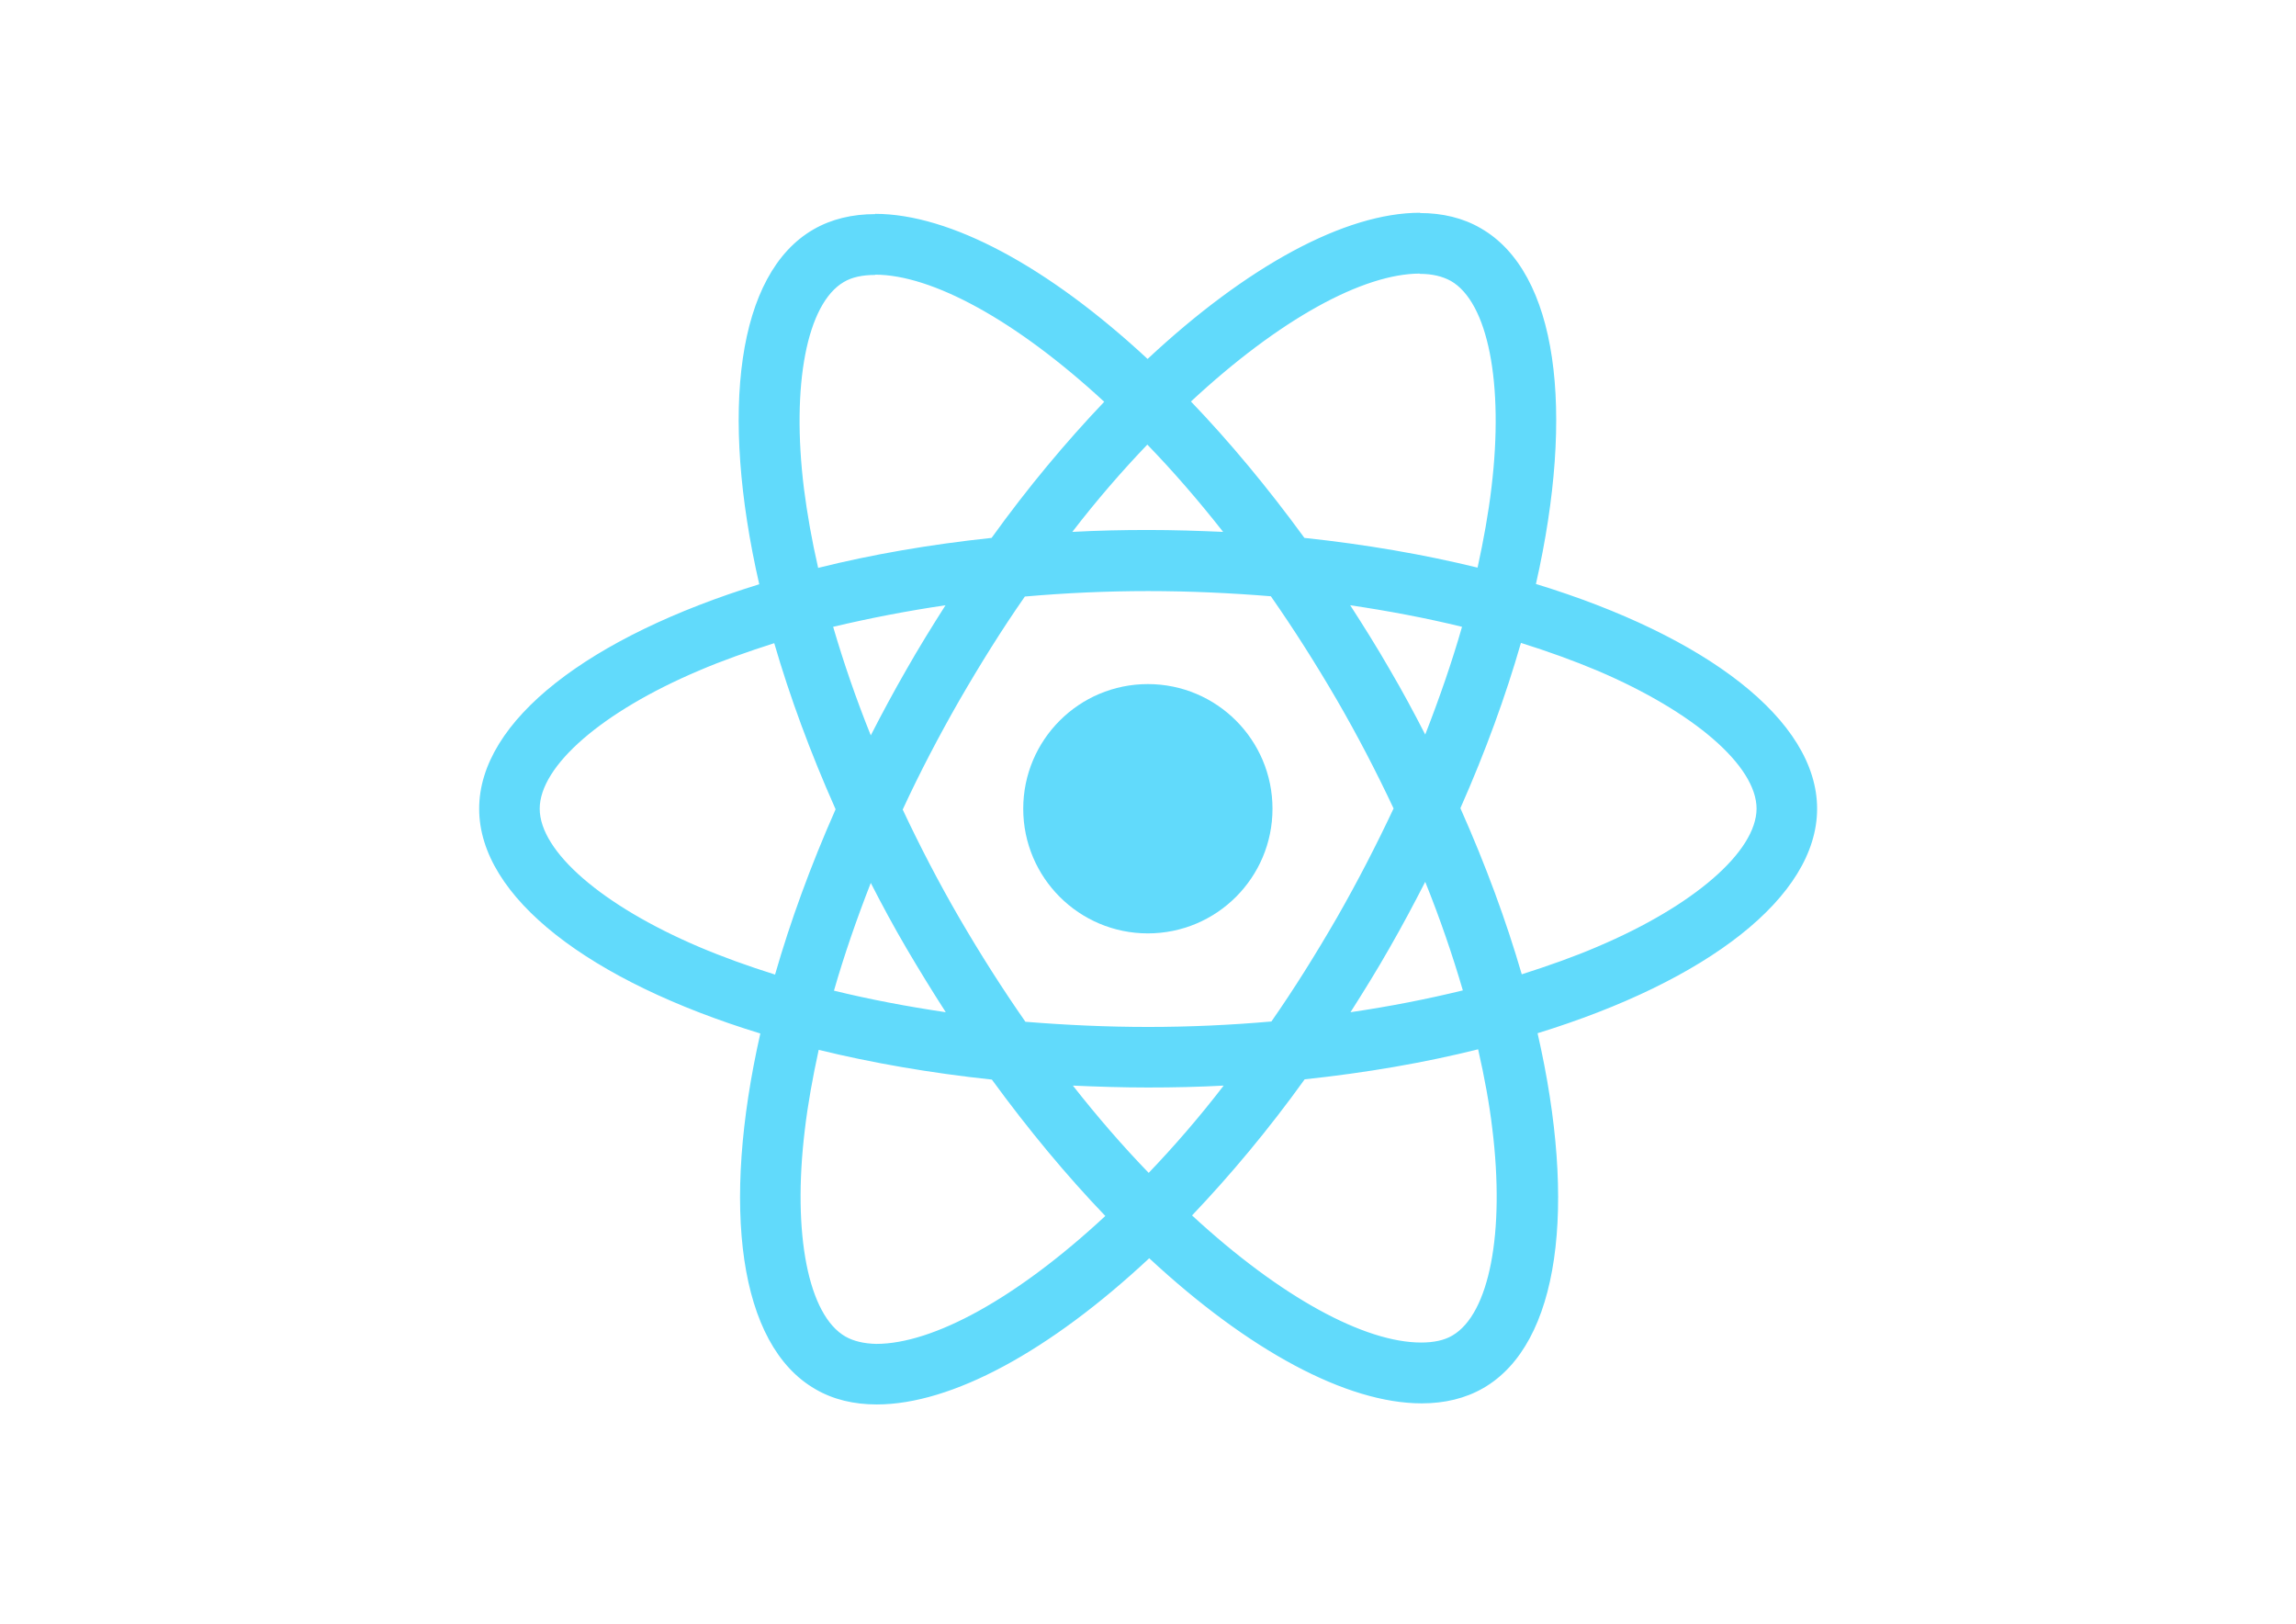
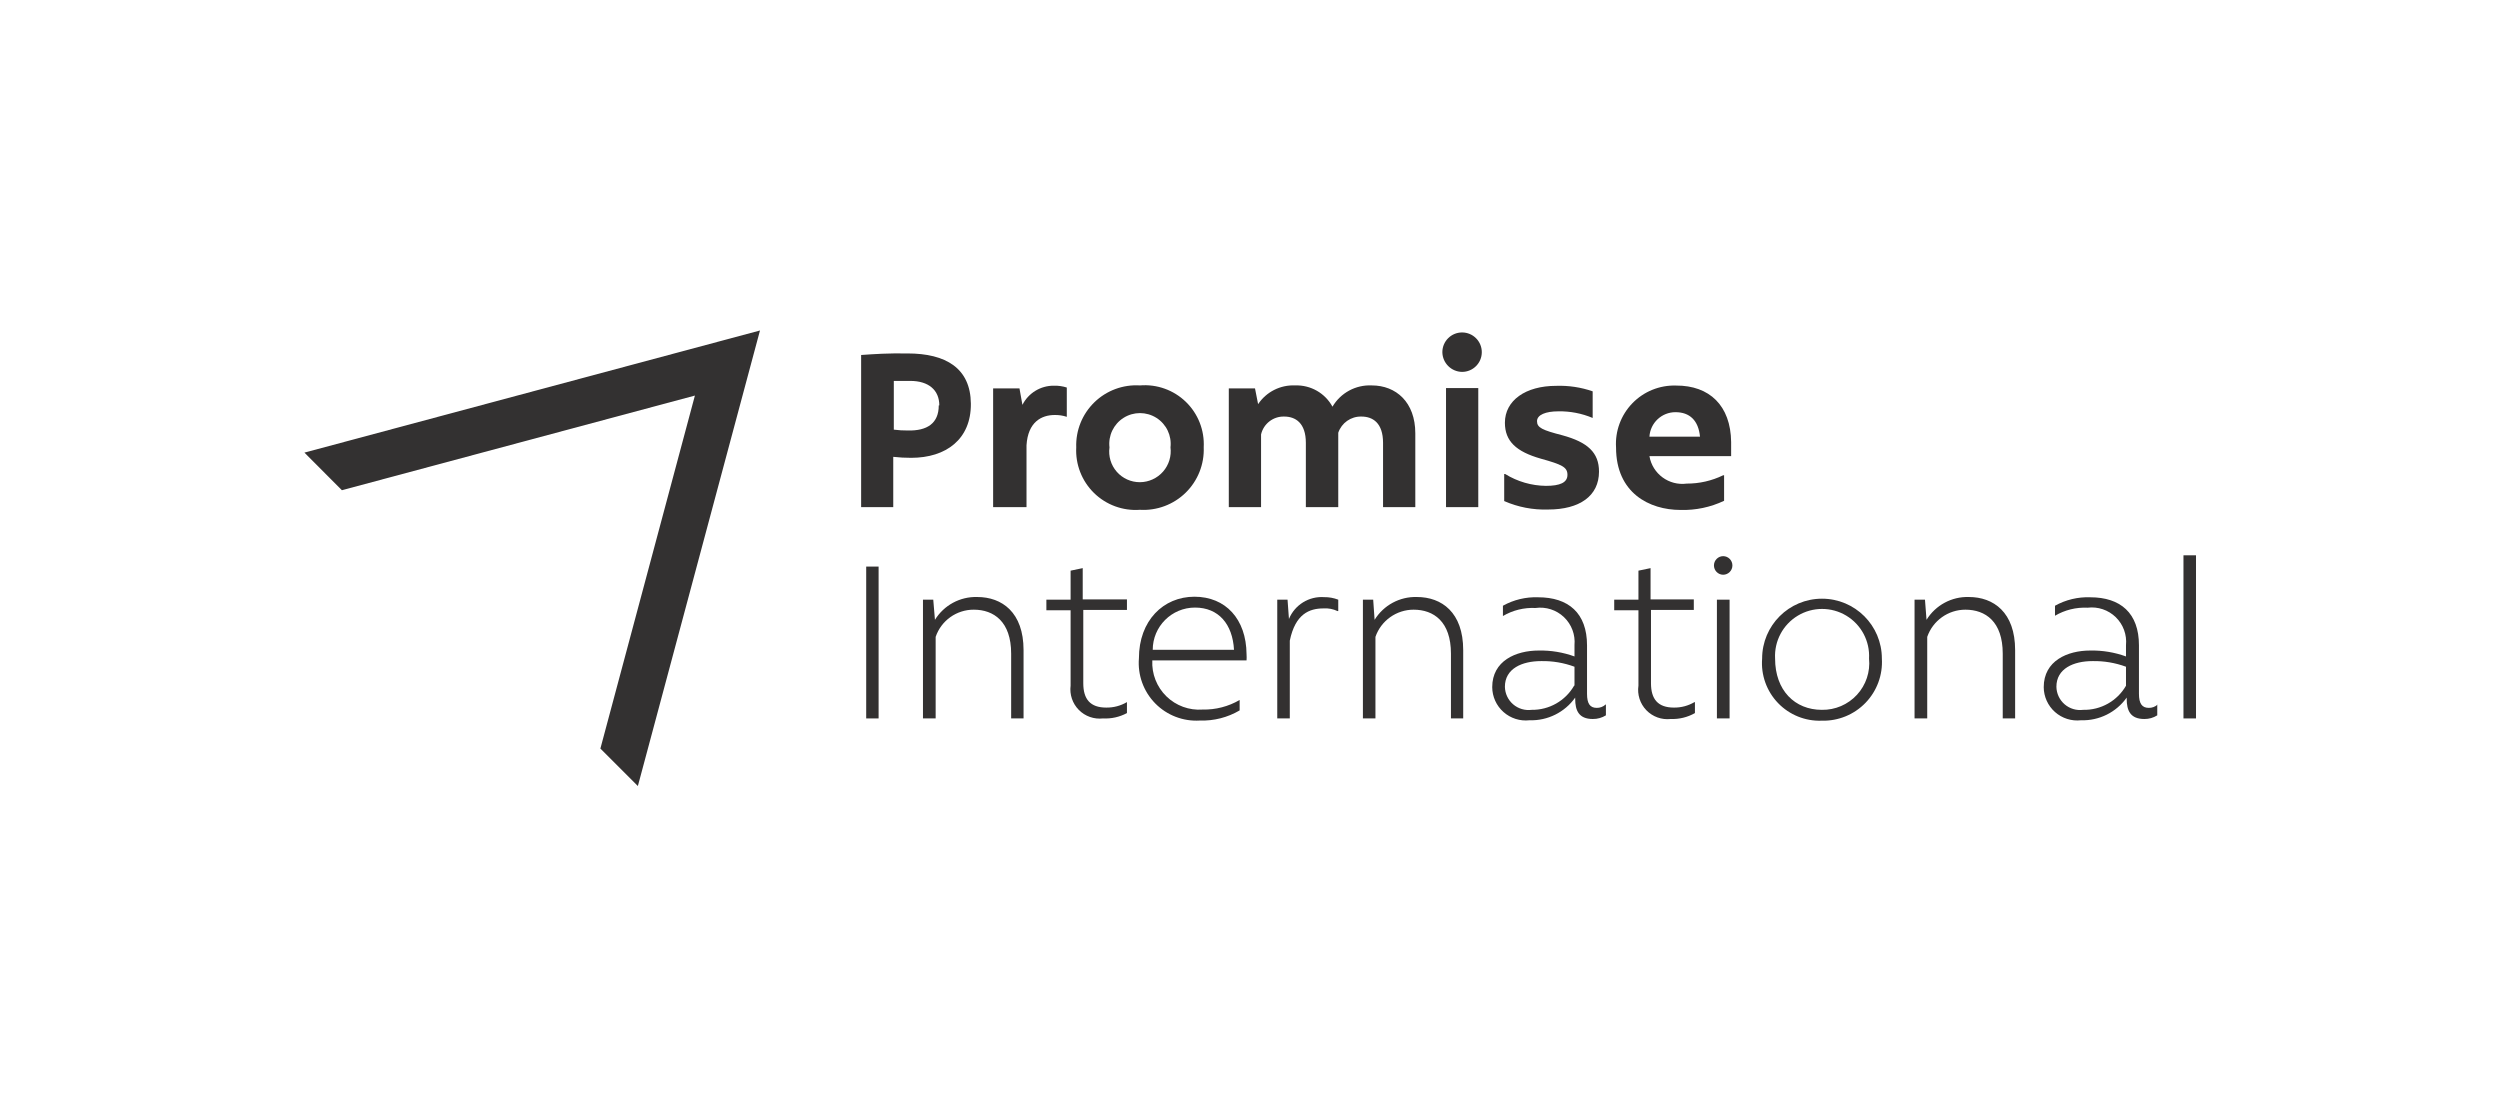
- <svg xmlns="http://www.w3.org/2000/svg" viewBox="0 0 841.9 595.3">
-   <g fill="#61DAFB">
-     <path d="M666.3 296.5c0-32.5-40.7-63.3-103.1-82.4 14.4-63.6 8-114.2-20.2-130.4-6.5-3.8-14.1-5.6-22.4-5.6v22.3c4.6 0 8.3.9 11.4 2.6 13.6 7.8 19.5 37.5 14.9 75.7-1.1 9.4-2.9 19.3-5.1 29.4-19.6-4.8-41-8.5-63.5-10.9-13.5-18.5-27.5-35.3-41.6-50 32.6-30.3 63.2-46.9 84-46.9V78c-27.5 0-63.5 19.6-99.9 53.6-36.4-33.8-72.4-53.2-99.9-53.2v22.3c20.7 0 51.4 16.5 84 46.6-14 14.7-28 31.4-41.3 49.9-22.6 2.4-44 6.1-63.6 11-2.3-10-4-19.7-5.2-29-4.7-38.2 1.1-67.9 14.6-75.8 3-1.8 6.9-2.6 11.5-2.6V78.5c-8.4 0-16 1.8-22.6 5.6-28.1 16.2-34.4 66.7-19.9 130.1-62.2 19.2-102.7 49.9-102.7 82.3 0 32.5 40.7 63.3 103.1 82.4-14.4 63.6-8 114.2 20.2 130.4 6.5 3.8 14.1 5.6 22.5 5.6 27.5 0 63.5-19.6 99.9-53.6 36.4 33.8 72.4 53.2 99.9 53.2 8.4 0 16-1.8 22.6-5.6 28.1-16.2 34.4-66.7 19.9-130.1 62-19.1 102.5-49.9 102.5-82.3zm-130.2-66.7c-3.7 12.9-8.3 26.2-13.5 39.5-4.1-8-8.4-16-13.1-24-4.6-8-9.5-15.8-14.4-23.4 14.2 2.1 27.9 4.7 41 7.9zm-45.8 106.5c-7.8 13.5-15.8 26.3-24.1 38.2-14.9 1.3-30 2-45.2 2-15.1 0-30.2-.7-45-1.9-8.3-11.9-16.4-24.6-24.2-38-7.6-13.1-14.5-26.4-20.8-39.8 6.2-13.4 13.2-26.8 20.7-39.9 7.8-13.5 15.8-26.3 24.1-38.2 14.9-1.3 30-2 45.2-2 15.1 0 30.2.7 45 1.9 8.3 11.9 16.4 24.6 24.2 38 7.6 13.1 14.5 26.4 20.8 39.8-6.3 13.4-13.2 26.8-20.7 39.9zm32.3-13c5.4 13.4 10 26.8 13.8 39.8-13.1 3.2-26.9 5.9-41.2 8 4.9-7.7 9.8-15.6 14.4-23.7 4.6-8 8.9-16.1 13-24.1zM421.2 430c-9.3-9.6-18.6-20.3-27.8-32 9 .4 18.2.7 27.5.7 9.4 0 18.7-.2 27.8-.7-9 11.7-18.3 22.4-27.5 32zm-74.4-58.9c-14.2-2.1-27.9-4.7-41-7.9 3.7-12.9 8.3-26.2 13.5-39.5 4.1 8 8.4 16 13.1 24 4.7 8 9.5 15.8 14.4 23.4zM420.7 163c9.3 9.6 18.6 20.3 27.8 32-9-.4-18.2-.7-27.5-.7-9.4 0-18.7.2-27.8.7 9-11.7 18.3-22.4 27.5-32zm-74 58.9c-4.9 7.7-9.8 15.6-14.4 23.7-4.6 8-8.9 16-13 24-5.4-13.4-10-26.8-13.8-39.8 13.1-3.1 26.9-5.8 41.2-7.9zm-90.5 125.2c-35.4-15.1-58.3-34.9-58.3-50.6 0-15.7 22.9-35.6 58.3-50.6 8.6-3.7 18-7 27.7-10.1 5.7 19.6 13.2 40 22.5 60.9-9.2 20.8-16.6 41.1-22.2 60.6-9.9-3.1-19.3-6.5-28-10.2zM310 490c-13.6-7.8-19.5-37.5-14.9-75.7 1.1-9.4 2.9-19.3 5.1-29.4 19.6 4.8 41 8.5 63.5 10.9 13.5 18.5 27.5 35.3 41.6 50-32.6 30.3-63.2 46.9-84 46.9-4.5-.1-8.3-1-11.3-2.7zm237.2-76.2c4.7 38.2-1.1 67.9-14.6 75.8-3 1.8-6.9 2.6-11.5 2.6-20.7 0-51.4-16.5-84-46.6 14-14.7 28-31.4 41.3-49.9 22.6-2.4 44-6.1 63.6-11 2.3 10.1 4.1 19.8 5.2 29.1zm38.5-66.7c-8.6 3.7-18 7-27.7 10.1-5.7-19.6-13.2-40-22.5-60.9 9.2-20.8 16.6-41.1 22.2-60.6 9.9 3.1 19.3 6.5 28.1 10.2 35.4 15.1 58.3 34.9 58.3 50.6-.1 15.7-23 35.6-58.4 50.6zM320.8 78.4z" />
-     <circle cx="420.9" cy="296.5" r="45.7" />
-     <path d="M520.5 78.1z" />
-   </g>
+ <svg xmlns="http://www.w3.org/2000/svg" id="Layer_1" data-name="Layer 1" viewBox="0 0 177.47 79.27">
+   <defs>
+     <style>.cls-1{fill:#333131;}</style>
+   </defs>
+   <path class="cls-1" d="M64.68,32.5a10.93,10.93,0,0,1-1.27-.07V36H61.13V25.2c1-.07,1.87-.13,3.29-.11,2.73,0,4.48,1.05,4.5,3.57S67.16,32.5,64.68,32.5Zm2-3.72c0-1.08-.75-1.74-2.06-1.74-.51,0-.91,0-1.17,0v3.46a7.45,7.45,0,0,0,1,.06C65.81,30.59,66.64,30.06,66.64,28.78Z" />
+   <path class="cls-1" d="M75.73,27.51v2.08h0a2.57,2.57,0,0,0-.86-.13c-.93,0-1.9.49-2,2.15V36H70.5V27.57h1.87l.21,1.17a2.48,2.48,0,0,1,2.24-1.36A2.75,2.75,0,0,1,75.73,27.51Z" />
+   <path class="cls-1" d="M76.4,31.76a4.26,4.26,0,0,1,4.52-4.4,4.19,4.19,0,0,1,4.53,4.39,4.28,4.28,0,0,1-4.53,4.44A4.22,4.22,0,0,1,76.4,31.76Zm6.69,0a2.18,2.18,0,1,0-4.33,0,2.17,2.17,0,0,0,2.16,2.47A2.2,2.2,0,0,0,83.09,31.75Z" />
+   <path class="cls-1" d="M100.47,30.76V36H98.18V31.44c0-1.41-.72-1.87-1.54-1.87A1.69,1.69,0,0,0,95,30.72V36H92.7V31.44c0-1.41-.73-1.87-1.54-1.87a1.64,1.64,0,0,0-1.64,1.27V36H87.23V27.57h1.86l.22,1.12a3,3,0,0,1,2.63-1.33,2.9,2.9,0,0,1,2.65,1.51,3.07,3.07,0,0,1,2.79-1.51C99.1,27.36,100.47,28.55,100.47,30.76Z" />
+   <path class="cls-1" d="M102.39,25a1.4,1.4,0,1,1,1.4,1.4A1.42,1.42,0,0,1,102.39,25Zm.26,2.55h2.29V36h-2.29Z" />
+   <path class="cls-1" d="M106.78,35.57V33.65l.07,0a5.62,5.62,0,0,0,2.89.84c1,0,1.53-.23,1.53-.78s-.38-.73-1.89-1.15c-1.75-.5-2.55-1.24-2.55-2.55,0-1.58,1.46-2.62,3.64-2.62a7.15,7.15,0,0,1,2.59.39v1.89l0,0a6,6,0,0,0-2.44-.47c-.88,0-1.51.24-1.51.7s.37.63,1.8,1c1.79.49,2.6,1.22,2.6,2.58,0,1.73-1.38,2.69-3.61,2.69A7.17,7.17,0,0,1,106.78,35.57Z" />
+   <path class="cls-1" d="M122.89,31.38c0,.37,0,.65,0,1h-5.8a2.37,2.37,0,0,0,2.65,1.95,5.85,5.85,0,0,0,2.58-.59l.07,0v1.81a6.75,6.75,0,0,1-3.09.65c-2.22,0-4.58-1.21-4.58-4.43a4.14,4.14,0,0,1,4.26-4.4C121.35,27.36,122.86,28.79,122.89,31.38ZM120.68,31c-.11-1.15-.73-1.74-1.74-1.74A1.85,1.85,0,0,0,117.09,31Z" />
+   <path class="cls-1" d="M61.49,40.22h.88V51h-.88Z" />
+   <path class="cls-1" d="M72.66,46.15V51h-.88v-4.6c0-2.28-1.24-3.12-2.65-3.12a2.85,2.85,0,0,0-2.71,1.93V51h-.9V42.57h.73L66.37,44a3.41,3.41,0,0,1,3-1.62C71.13,42.38,72.66,43.47,72.66,46.15Z" />
+   <path class="cls-1" d="M80,49.85v.77A3.23,3.23,0,0,1,78.3,51,2.08,2.08,0,0,1,76,48.67V43.32H74.28v-.75H76V40.51l.86-.18,0,0v2.22H80v.75H76.9V48.5c0,1.13.49,1.73,1.63,1.73A2.8,2.8,0,0,0,80,49.84Z" />
+   <path class="cls-1" d="M88.49,46.44a3.17,3.17,0,0,1,0,.44H81.8a3.33,3.33,0,0,0,3.57,3.49A5,5,0,0,0,88,49.69l0,0v.74a5.23,5.23,0,0,1-2.82.72,4.09,4.09,0,0,1-4.33-4.42c0-2.67,1.73-4.37,3.94-4.37S88.47,43.94,88.49,46.44Zm-.89-.31c-.1-1.82-1.09-3-2.77-3a3,3,0,0,0-3,3Z" />
+   <path class="cls-1" d="M95,42.57v.81l-.05,0a2,2,0,0,0-1-.19c-1,0-2,.39-2.39,2.29V51h-.89V42.57h.73l.1,1.37A2.51,2.51,0,0,1,94,42.39,2.66,2.66,0,0,1,95,42.57Z" />
+   <path class="cls-1" d="M103.87,46.15V51H103v-4.6c0-2.28-1.23-3.12-2.65-3.12a2.87,2.87,0,0,0-2.71,1.93V51h-.89V42.57h.73L97.58,44a3.41,3.41,0,0,1,3-1.62C102.34,42.38,103.87,43.47,103.87,46.15Z" />
+   <path class="cls-1" d="M114,50v.78a1.72,1.72,0,0,1-.93.26c-1,0-1.25-.61-1.25-1.43v-.09a3.82,3.82,0,0,1-3.24,1.61,2.38,2.38,0,0,1-2.65-2.35c0-1.87,1.68-2.6,3.3-2.6a7.05,7.05,0,0,1,2.54.42v-.8A2.44,2.44,0,0,0,109,43.16a4.15,4.15,0,0,0-2.31.57l0,0V43a4.77,4.77,0,0,1,2.5-.6c2.15,0,3.47,1.12,3.47,3.41v3.44c0,.7.21,1,.69,1a.9.9,0,0,0,.62-.23Zm-2.23-1.34V47.33a6.45,6.45,0,0,0-2.37-.4c-1.35,0-2.57.53-2.57,1.82a1.68,1.68,0,0,0,1.9,1.64A3.42,3.42,0,0,0,111.74,48.68Z" />
+   <path class="cls-1" d="M120.32,49.85v.77a3.23,3.23,0,0,1-1.72.42,2.08,2.08,0,0,1-2.29-2.37V43.32h-1.72v-.75h1.72V40.51l.86-.18,0,0v2.22h3.07v.75H117.2V48.5c0,1.13.49,1.73,1.63,1.73a2.8,2.8,0,0,0,1.46-.39Z" />
+   <path class="cls-1" d="M121.67,40.13a.66.66,0,0,1,.65-.65.66.66,0,1,1,0,1.32A.66.66,0,0,1,121.67,40.13Zm.21,2.44h.9V51h-.9Z" />
+   <path class="cls-1" d="M125.09,46.75a4.25,4.25,0,1,1,8.5,0,4.16,4.16,0,0,1-4.26,4.41A4.09,4.09,0,0,1,125.09,46.75Zm7.59,0a3.34,3.34,0,1,0-6.67,0c0,2.26,1.4,3.64,3.32,3.64A3.31,3.31,0,0,0,132.68,46.75Z" />
+   <path class="cls-1" d="M143.05,46.15V51h-.88v-4.6c0-2.28-1.23-3.12-2.65-3.12a2.87,2.87,0,0,0-2.71,1.93V51h-.9V42.57h.74l.11,1.43a3.41,3.41,0,0,1,3-1.62C141.52,42.38,143.05,43.47,143.05,46.15Z" />
+   <path class="cls-1" d="M153.14,50v.78a1.66,1.66,0,0,1-.92.26c-1,0-1.25-.61-1.25-1.43v-.09a3.82,3.82,0,0,1-3.24,1.61,2.38,2.38,0,0,1-2.65-2.35c0-1.87,1.68-2.6,3.3-2.6a7.05,7.05,0,0,1,2.54.42v-.8a2.44,2.44,0,0,0-2.73-2.66,4.15,4.15,0,0,0-2.31.57l0,0V43a4.77,4.77,0,0,1,2.5-.6c2.15,0,3.46,1.12,3.46,3.41v3.44c0,.7.22,1,.7,1a.9.9,0,0,0,.62-.23Zm-2.22-1.34V47.33a6.51,6.51,0,0,0-2.38-.4c-1.34,0-2.56.53-2.56,1.82a1.68,1.68,0,0,0,1.9,1.64A3.42,3.42,0,0,0,150.92,48.68Z" />
+   <path class="cls-1" d="M155,39.42h.89V51H155Z" />
+   <polygon class="cls-1" points="49.33 28.08 42.62 53.14 45.28 55.8 53.95 23.46 21.61 32.13 24.27 34.8 49.33 28.08" />
</svg>
